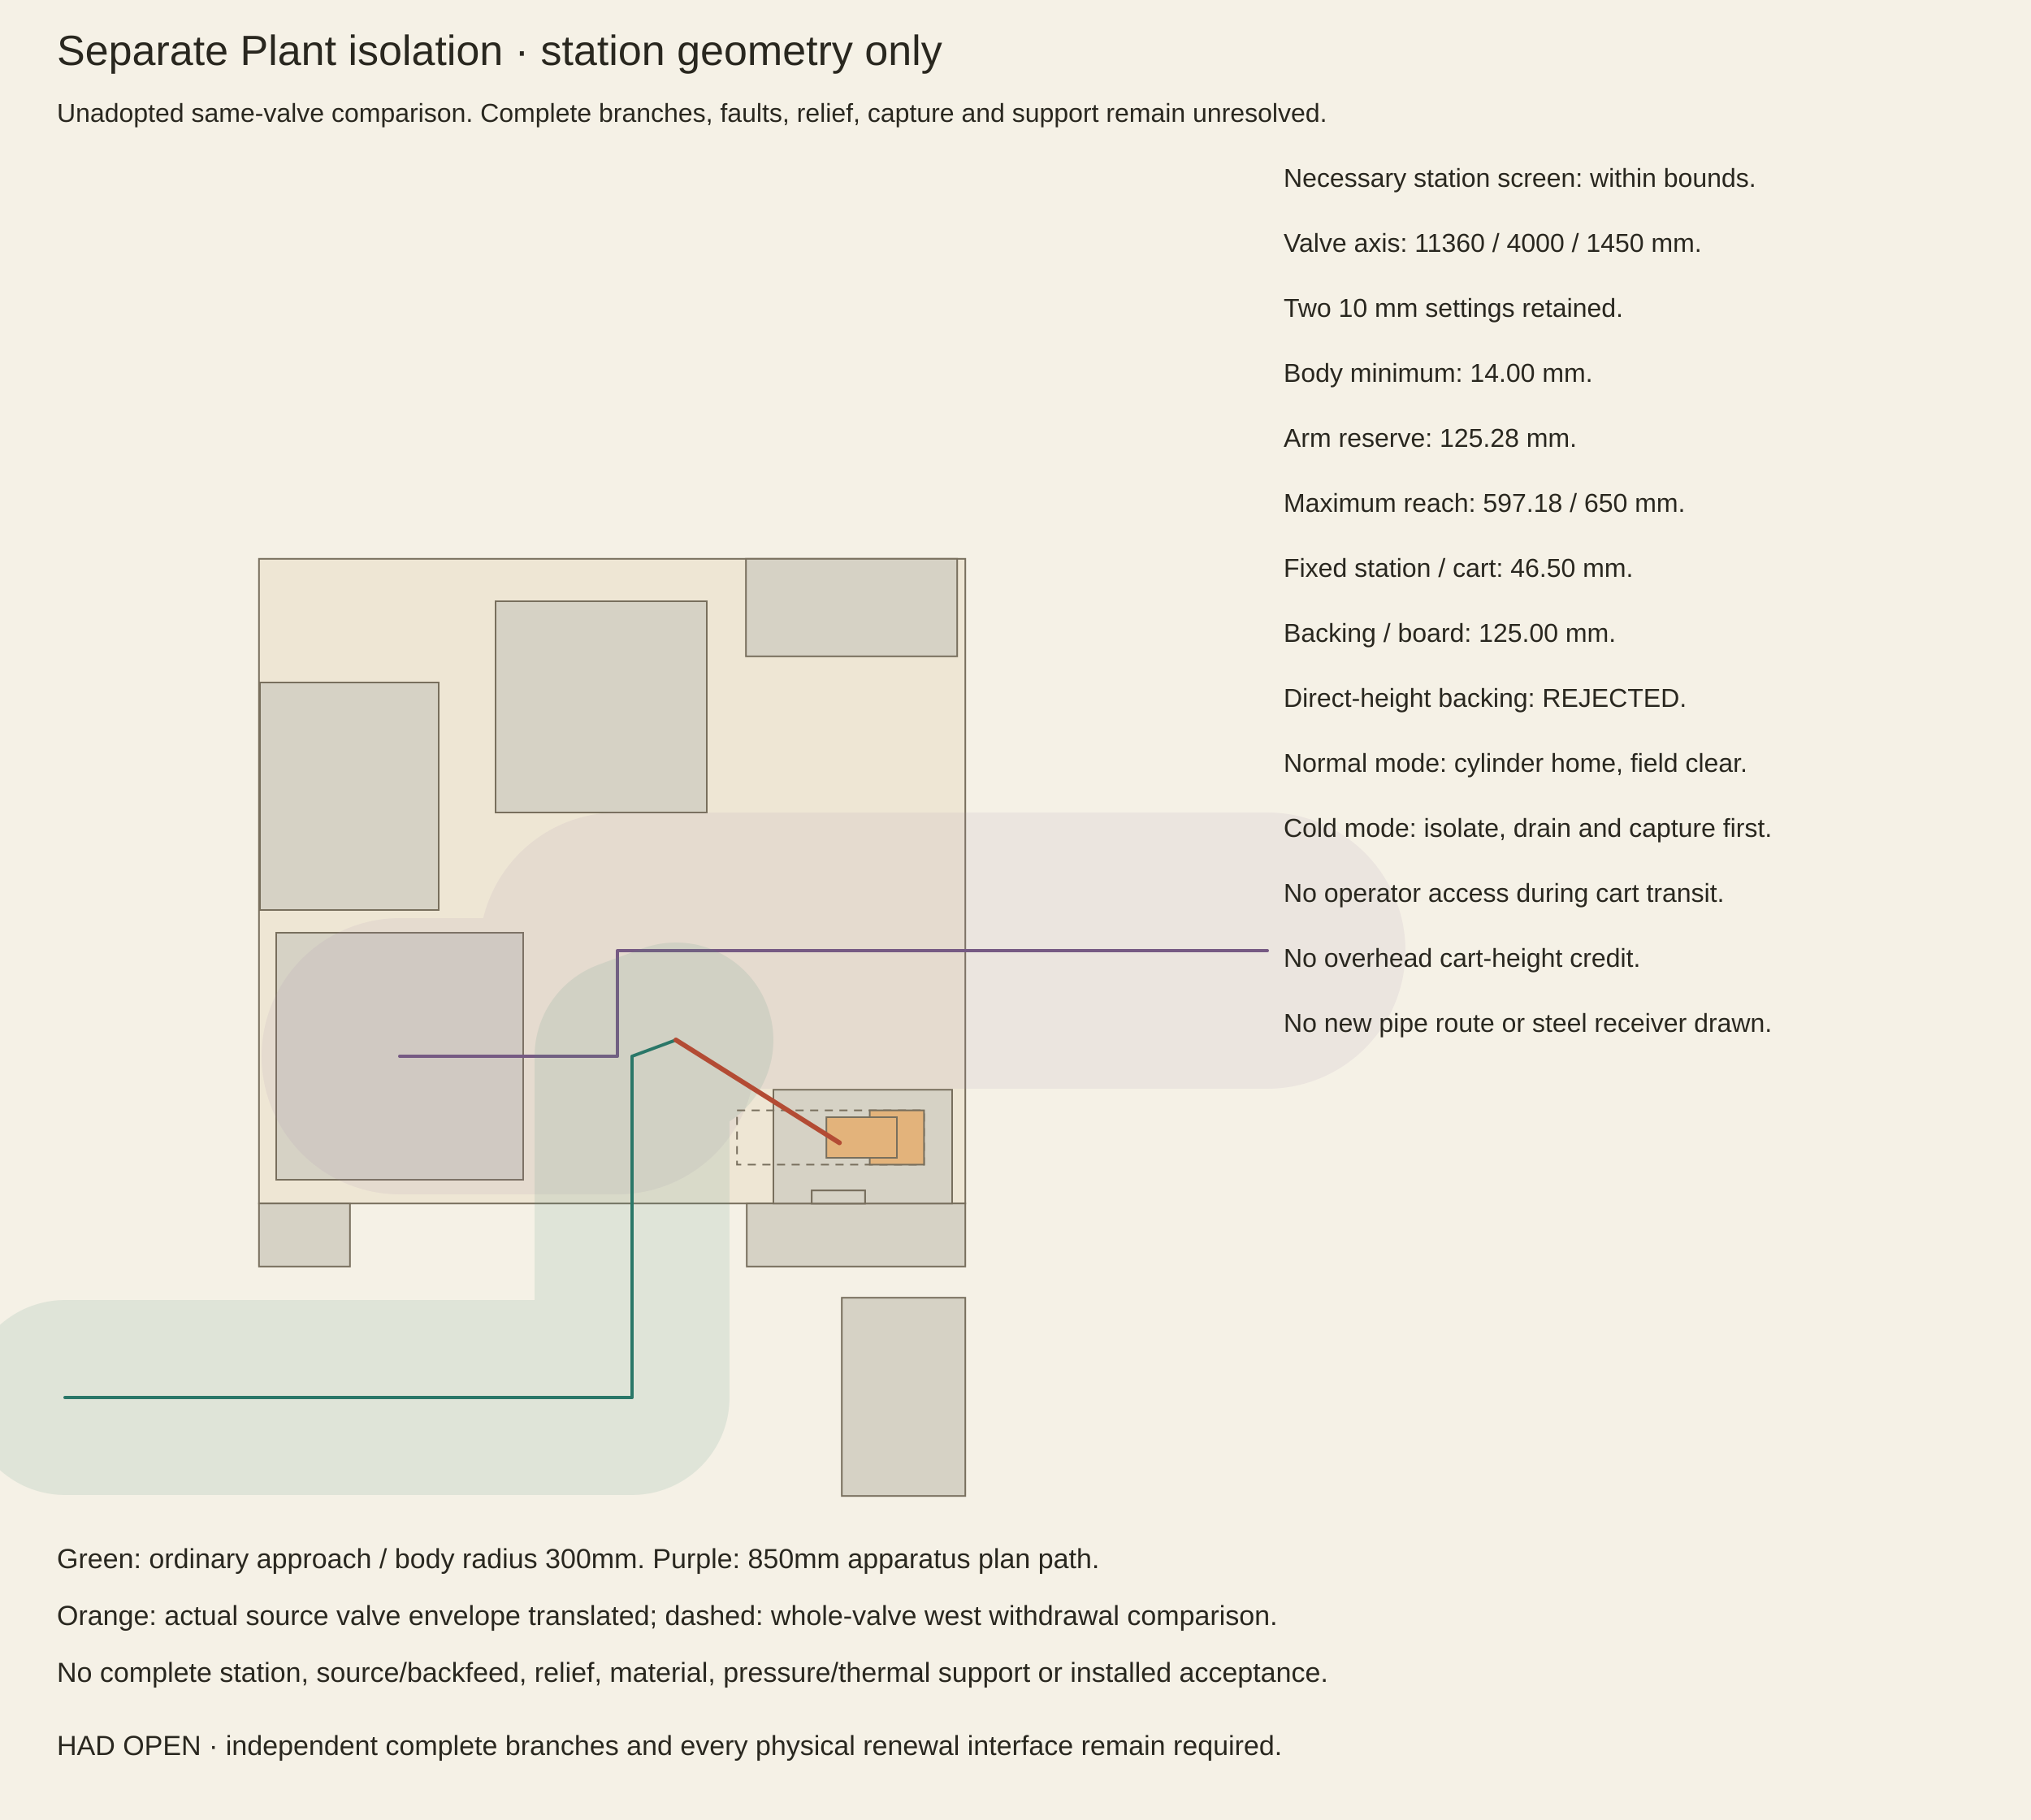
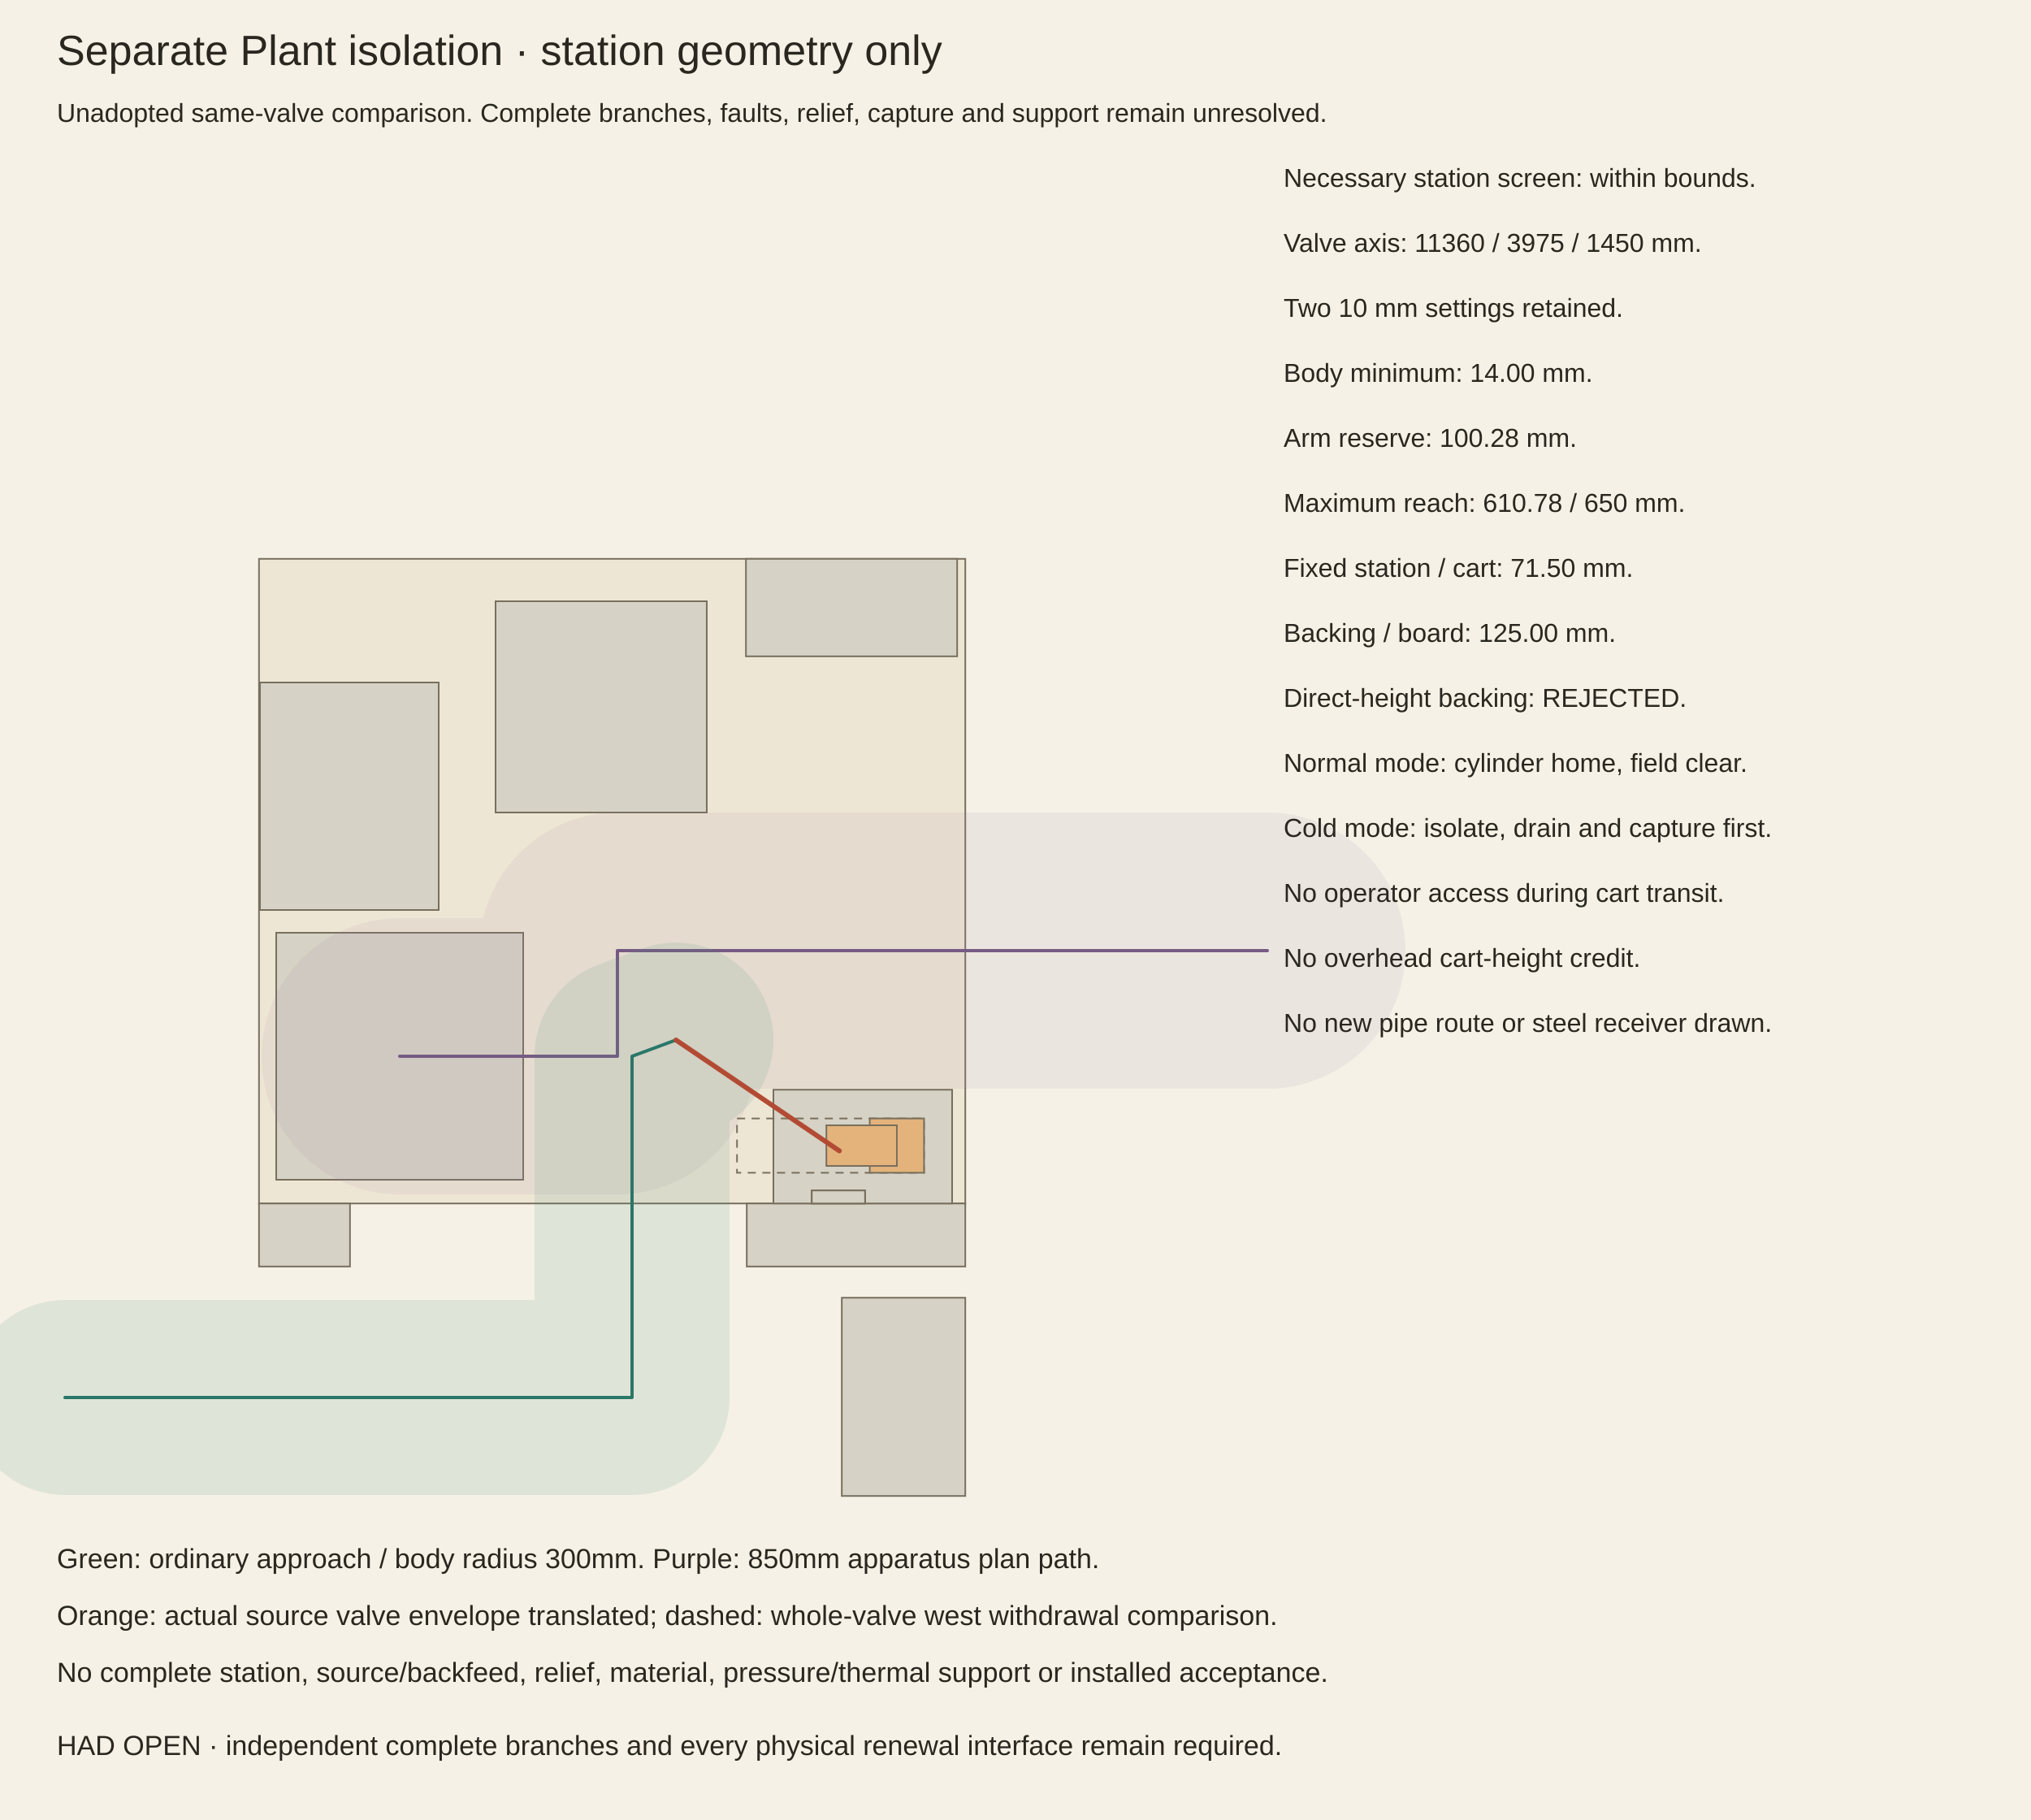
<svg xmlns="http://www.w3.org/2000/svg" width="1250" height="1120" viewBox="0 0 1250 1120">
  <rect width="1250" height="1120" fill="#f5f1e6" />
  <g font-family="Arial,sans-serif" fill="#29271f">
    <text x="35" y="40" font-size="26">Separate Plant isolation · station geometry only</text>
    <text x="35" y="75" font-size="16">Unadopted same-valve comparison. Complete branches, faults, relief, capture and support remain unresolved.</text>
    <rect x="159.4" y="343.9" width="434.7" height="396.7" fill="#eee6d4" stroke="#786f5d" />
    <rect x="159.4" y="740.6" width="56" height="38.8" fill="#d6d2c5" stroke="#786f5d" />
    <rect x="459.6" y="740.6" width="134.5" height="38.8" fill="#d6d2c5" stroke="#786f5d" />
    <rect x="170" y="574" width="152" height="152" fill="#d6d2c5" stroke="#786f5d" />
    <rect x="305" y="370" width="130" height="130" fill="#d6d2c5" stroke="#786f5d" />
    <rect x="459.1" y="343.9" width="130" height="60" fill="#d6d2c5" stroke="#786f5d" />
    <rect x="160" y="420" width="110" height="140" fill="#d6d2c5" stroke="#786f5d" />
    <rect x="476" y="670.6" width="110" height="70" fill="#d6d2c5" stroke="#786f5d" />
    <rect x="518.1" y="798.6" width="76" height="122" fill="#d6d2c5" stroke="#786f5d" />
    <rect x="499.6" y="732.6" width="32.8" height="8" fill="#d6d2c5" stroke="#786f5d" />
    <rect x="499.6" y="732.6" width="32.8" height="8" fill="#d6d2c5" stroke="#786f5d" />
    <polyline points="246,650 380,650 380,585 780,585" fill="none" stroke="#a184ad" stroke-width="170" stroke-linecap="round" stroke-linejoin="round" opacity="0.12" />
    <polyline points="246,650 380,650 380,585 780,585" fill="none" stroke="#765a83" stroke-width="2" stroke-linecap="round" stroke-linejoin="round" opacity="1" />
    <polyline points="40,860 389,860 389,650 416,640" fill="none" stroke="#4c8c7a" stroke-width="120" stroke-linecap="round" stroke-linejoin="round" opacity="0.13" />
    <polyline points="40,860 389,860 389,650 416,640" fill="none" stroke="#2a7768" stroke-width="2" stroke-linecap="round" stroke-linejoin="round" opacity="1" />
-     <rect x="453.6" y="683.3" width="115.1" height="33.4" fill="none" stroke="#786f5d" stroke-dasharray="5 4" />
-     <rect x="535.3" y="683.3" width="33.4" height="33.4" fill="#e3b37b" stroke="#786f5d" />
-     <rect x="508.6" y="687.5" width="43.4" height="25" fill="#e3b37b" stroke="#786f5d" />
-     <polyline points="416,640 516.6,703.235" fill="none" stroke="#b34b34" stroke-width="3" stroke-linecap="round" stroke-linejoin="round" opacity="1" />
+     <rect x="453.6" y="688.3" width="115.1" height="33.4" fill="none" stroke="#786f5d" stroke-dasharray="5 4" />
+     <rect x="535.3" y="688.3" width="33.4" height="33.4" fill="#e3b37b" stroke="#786f5d" />
+     <rect x="508.6" y="692.5" width="43.4" height="25" fill="#e3b37b" stroke="#786f5d" />
+     <polyline points="416,640 516.6,708.235" fill="none" stroke="#b34b34" stroke-width="3" stroke-linecap="round" stroke-linejoin="round" opacity="1" />
    <text x="790" y="115" font-size="16">Necessary station screen: within bounds.</text>
-     <text x="790" y="155" font-size="16">Valve axis: 11360 / 4000 / 1450 mm.</text>
+     <text x="790" y="155" font-size="16">Valve axis: 11360 / 3975 / 1450 mm.</text>
    <text x="790" y="195" font-size="16">Two 10 mm settings retained.</text>
    <text x="790" y="235" font-size="16">Body minimum: 14.00 mm.</text>
-     <text x="790" y="275" font-size="16">Arm reserve: 125.28 mm.</text>
-     <text x="790" y="315" font-size="16">Maximum reach: 597.18 / 650 mm.</text>
-     <text x="790" y="355" font-size="16">Fixed station / cart: 46.50 mm.</text>
+     <text x="790" y="275" font-size="16">Arm reserve: 100.28 mm.</text>
+     <text x="790" y="315" font-size="16">Maximum reach: 610.78 / 650 mm.</text>
+     <text x="790" y="355" font-size="16">Fixed station / cart: 71.50 mm.</text>
    <text x="790" y="395" font-size="16">Backing / board: 125.00 mm.</text>
    <text x="790" y="435" font-size="16">Direct-height backing: REJECTED.</text>
    <text x="790" y="475" font-size="16">Normal mode: cylinder home, field clear.</text>
    <text x="790" y="515" font-size="16">Cold mode: isolate, drain and capture first.</text>
    <text x="790" y="555" font-size="16">No operator access during cart transit.</text>
    <text x="790" y="595" font-size="16">No overhead cart-height credit.</text>
    <text x="790" y="635" font-size="16">No new pipe route or steel receiver drawn.</text>
    <text x="35" y="965" font-size="17">Green: ordinary approach / body radius 300mm. Purple: 850mm apparatus plan path.</text>
    <text x="35" y="1000" font-size="17">Orange: actual source valve envelope translated; dashed: whole-valve west withdrawal comparison.</text>
    <text x="35" y="1035" font-size="17">No complete station, source/backfeed, relief, material, pressure/thermal support or installed acceptance.</text>
    <text x="35" y="1080" font-size="17">HAD OPEN · independent complete branches and every physical renewal interface remain required.</text>
  </g>
</svg>
